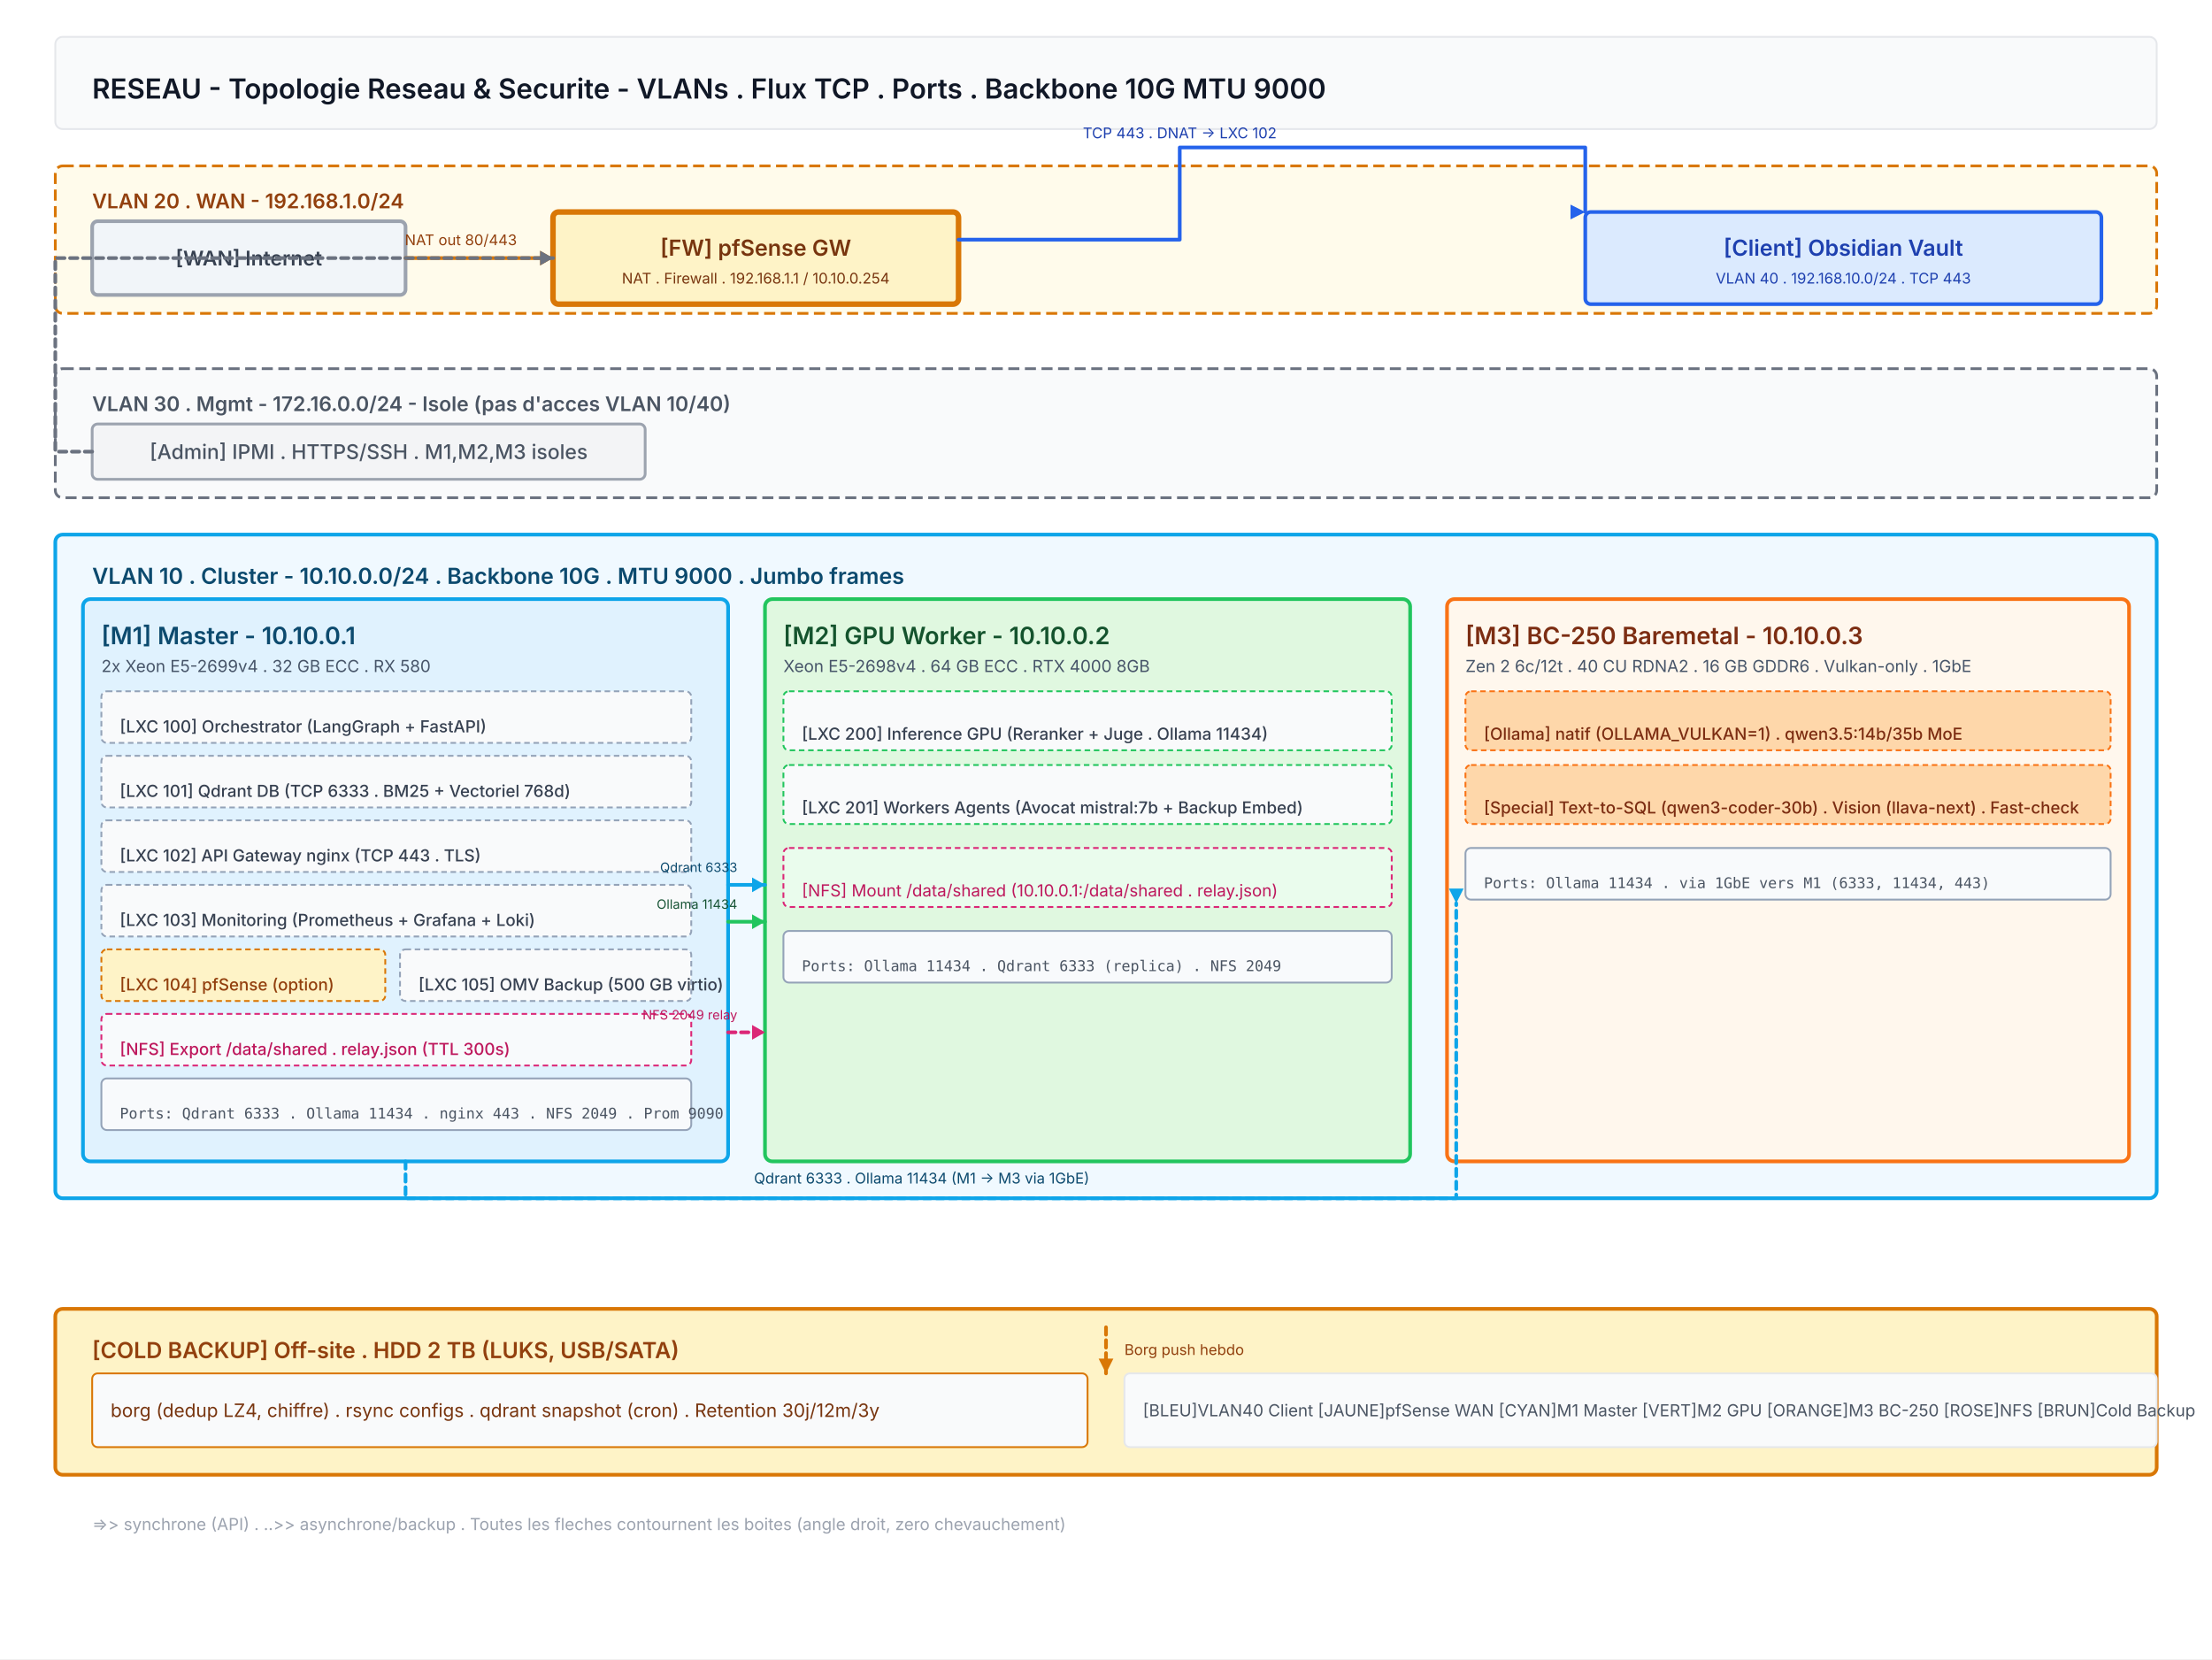
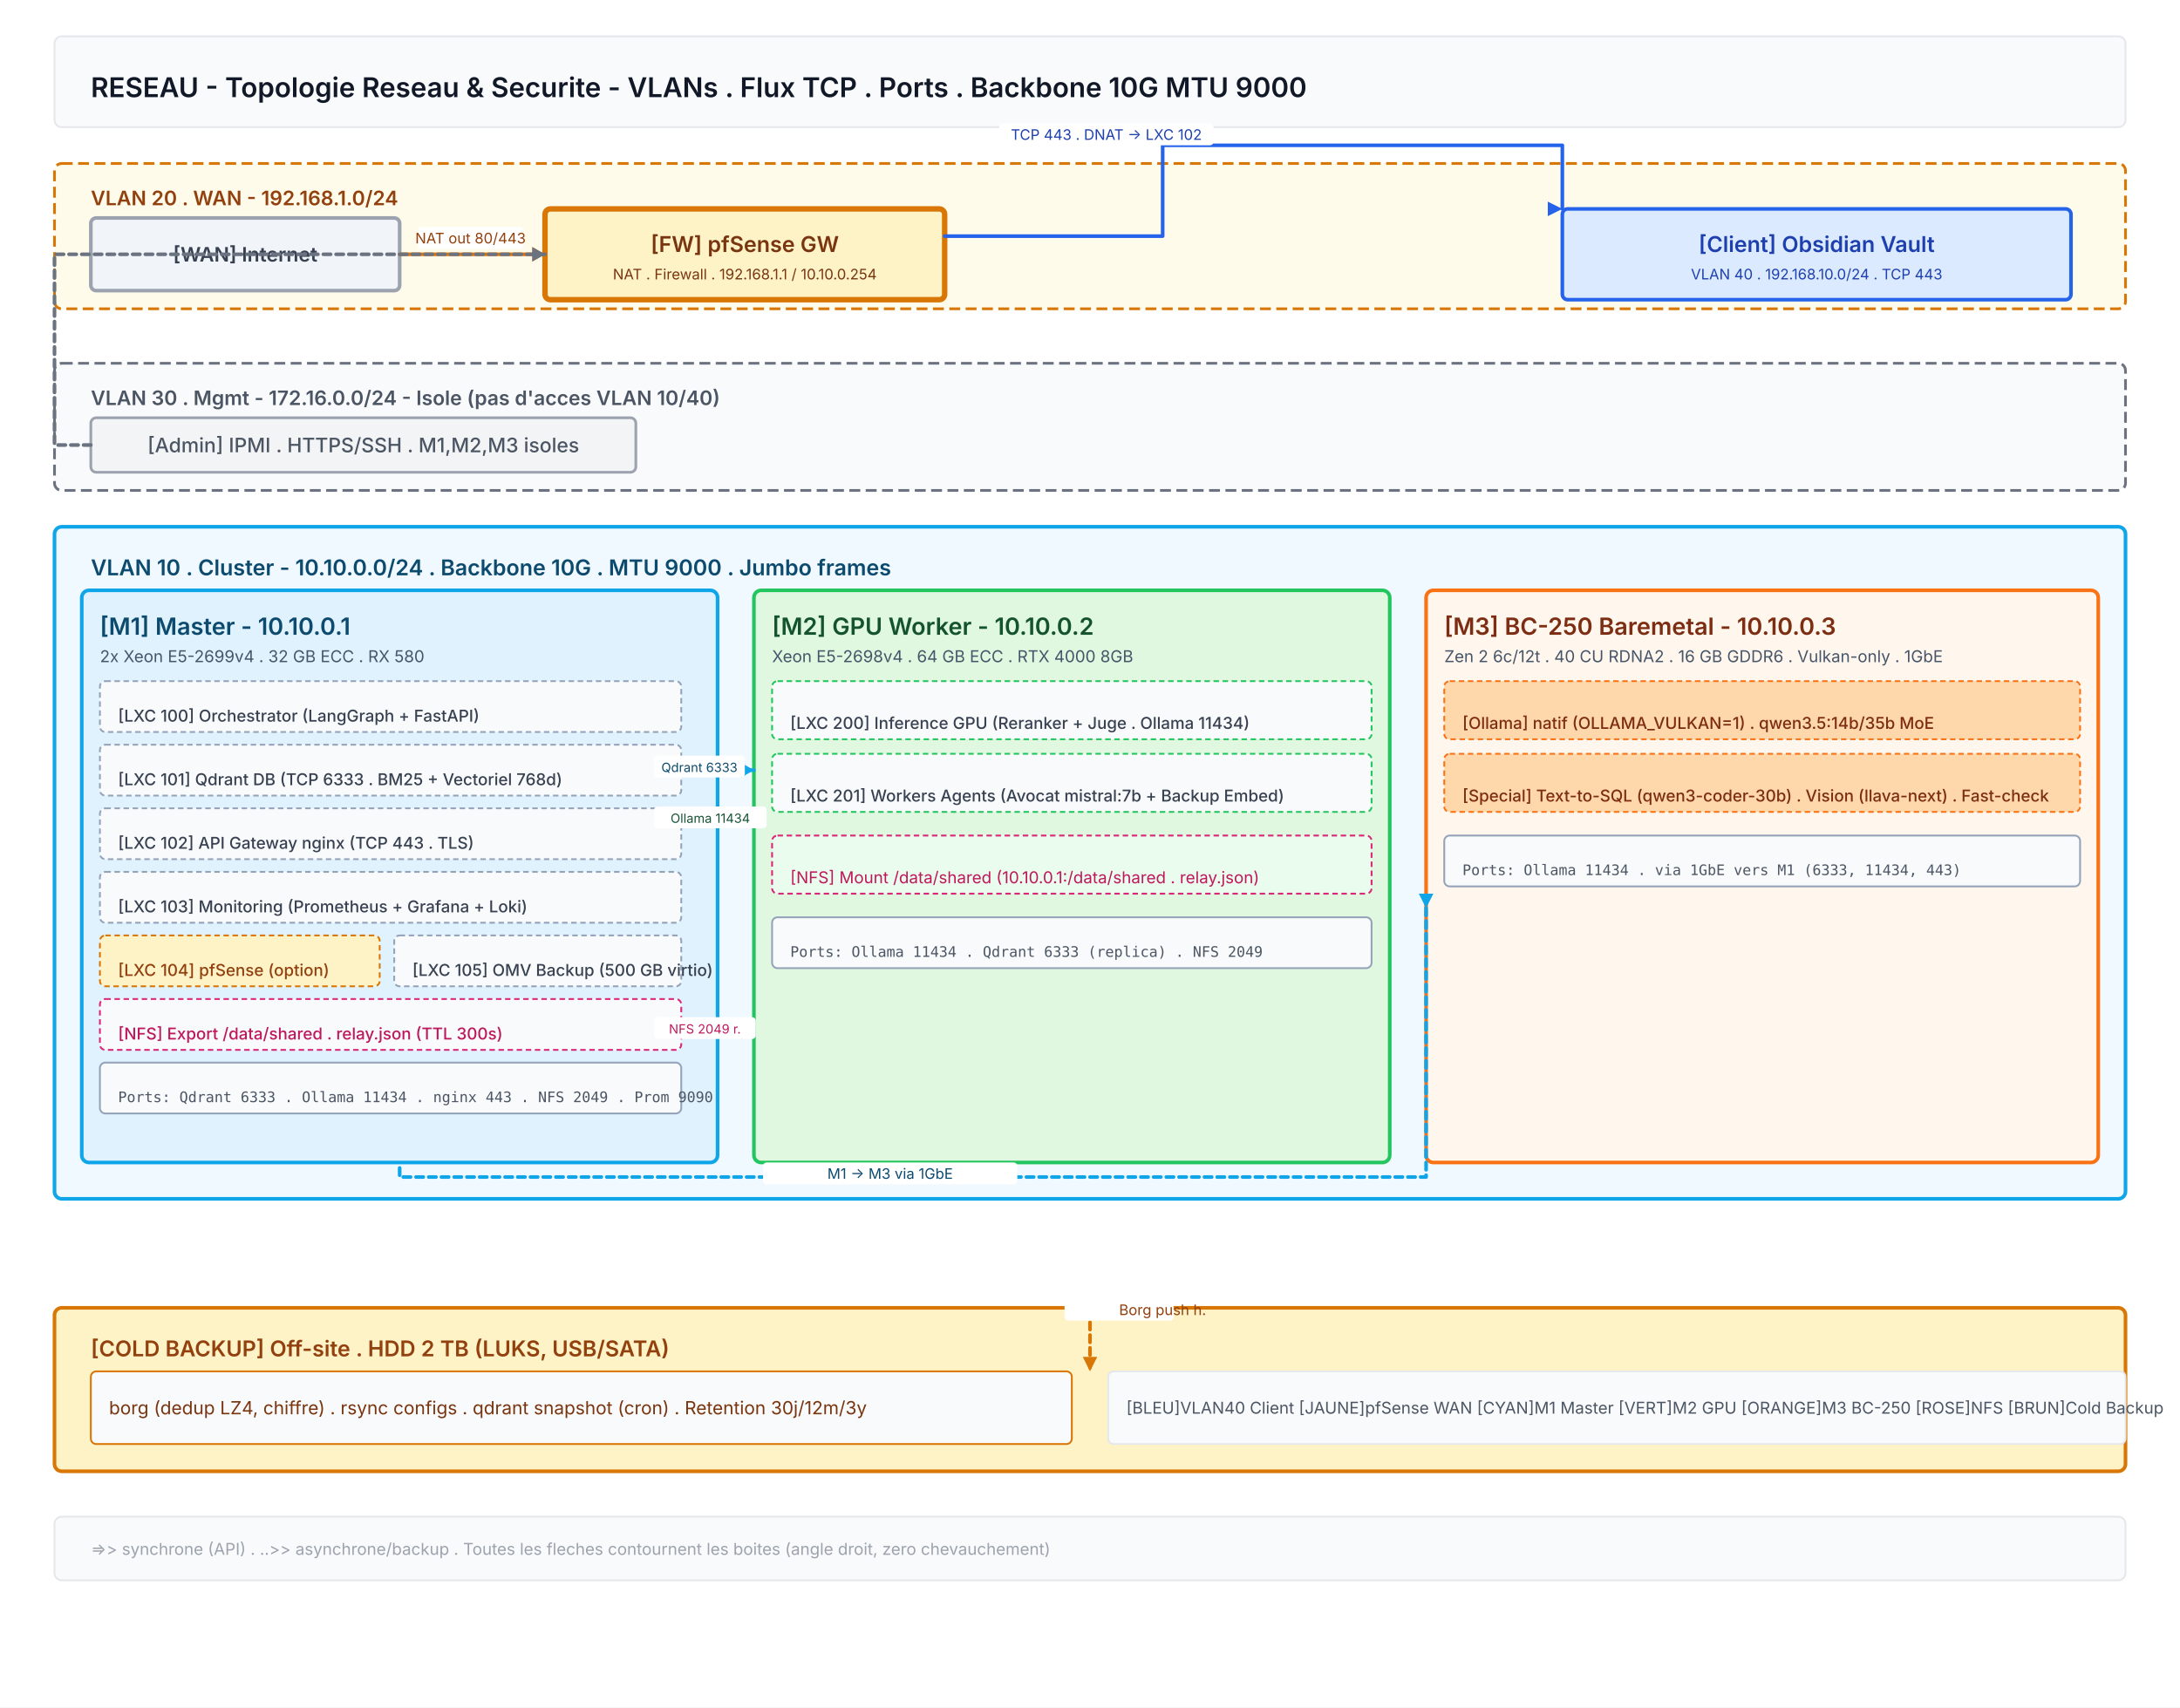
- <svg xmlns="http://www.w3.org/2000/svg" viewBox="0 0 1200 900" width="1200" height="900">
-   <rect width="1200" height="900" fill="#ffffff" />
+ <svg xmlns="http://www.w3.org/2000/svg" viewBox="0 0 1200 940" width="1200" height="940">
+   <rect width="1200" height="940" fill="#ffffff" />
  <rect x="30" y="20" width="1140" height="50" fill="rgba(249,250,251,1)" stroke="rgba(229,231,235,1)" stroke-width="1" rx="4" />
  <text x="50" y="48" font-family="Inter, sans-serif" font-size="15" font-weight="600" fill="rgba(17,24,39,1)" dominant-baseline="central">RESEAU - Topologie Reseau &amp; Securite - VLANs . Flux TCP . Ports . Backbone 10G MTU 9000</text>
  <rect x="30" y="90" width="1140" height="80" fill="rgba(255,251,235,1)" stroke="rgba(217,119,6,1)" stroke-width="1.5" stroke-dasharray="6 3" rx="4" />
  <text x="50" y="105" font-family="Inter, sans-serif" font-size="11" font-weight="600" fill="rgba(146,64,14,1)" dominant-baseline="hanging">VLAN 20 . WAN - 192.168.1.0/24</text>
  <rect x="50" y="120" width="170" height="40" fill="rgba(241,245,249,1)" stroke="rgba(156,163,175,1)" stroke-width="2" rx="3" />
  <text x="135" y="140" font-family="Inter, sans-serif" font-size="11" font-weight="600" fill="rgba(55,65,81,1)" text-anchor="middle" dominant-baseline="central">[WAN] Internet</text>
  <rect x="300" y="115" width="220" height="50" fill="rgba(254,243,199,1)" stroke="rgba(217,119,6,1)" stroke-width="3" rx="3" />
  <text x="410" y="130" font-family="Inter, sans-serif" font-size="12" font-weight="600" fill="rgba(120,53,15,1)" text-anchor="middle" dominant-baseline="hanging">[FW] pfSense GW</text>
  <text x="410" y="148" font-family="Inter, sans-serif" font-size="8" fill="rgba(120,53,15,1)" text-anchor="middle" dominant-baseline="hanging">NAT . Firewall . 192.168.1.1 / 10.10.0.254</text>
  <rect x="860" y="115" width="280" height="50" fill="rgba(219,234,254,1)" stroke="rgba(37,99,235,1)" stroke-width="2" rx="3" />
  <text x="1000" y="130" font-family="Inter, sans-serif" font-size="12" font-weight="600" fill="rgba(30,64,175,1)" text-anchor="middle" dominant-baseline="hanging">[Client] Obsidian Vault</text>
  <text x="1000" y="148" font-family="Inter, sans-serif" font-size="8" fill="rgba(30,64,175,1)" text-anchor="middle" dominant-baseline="hanging">VLAN 40 . 192.168.10.0/24 . TCP 443</text>
  <path d="M220 140L300 140" fill="none" stroke="rgba(217,119,6,1)" stroke-width="2" stroke-linecap="round" />
  <polygon points="300,140 293,136 293,144" fill="rgba(217,119,6,1)" />
-   <text x="250" y="133" font-family="Inter, sans-serif" font-size="8" fill="rgba(146,64,14,1)" text-anchor="middle">NAT out 80/443</text>
+   <rect x="230" y="125" width="58" height="12" fill="white" rx="2" />
+   <text x="259" y="134" font-family="Inter, sans-serif" font-size="8" fill="rgba(146,64,14,1)" text-anchor="middle">NAT out 80/443</text>
  <path d="M520 130L640 130L640 80L860 80L860 115" fill="none" stroke="rgba(37,99,235,1)" stroke-width="2" stroke-linecap="round" stroke-linejoin="round" />
  <polygon points="860,115 852,111 852,119" fill="rgba(37,99,235,1)" />
-   <text x="640" y="75" font-family="Inter, sans-serif" font-size="8" fill="rgba(30,64,175,1)" text-anchor="middle">TCP 443 . DNAT -&gt; LXC 102</text>
+   <rect x="550" y="68" width="118" height="12" fill="white" rx="2" />
+   <text x="609" y="77" font-family="Inter, sans-serif" font-size="8" fill="rgba(30,64,175,1)" text-anchor="middle">TCP 443 . DNAT -&gt; LXC 102</text>
  <rect x="30" y="200" width="1140" height="70" fill="rgba(249,250,251,1)" stroke="rgba(107,114,128,1)" stroke-width="1.5" stroke-dasharray="6 3" rx="4" />
  <text x="50" y="215" font-family="Inter, sans-serif" font-size="11" font-weight="600" fill="rgba(75,85,99,1)" dominant-baseline="hanging">VLAN 30 . Mgmt - 172.16.0.0/24 - Isole (pas d'acces VLAN 10/40)</text>
  <rect x="50" y="230" width="300" height="30" fill="rgba(243,244,246,1)" stroke="rgba(156,163,175,1)" stroke-width="1.5" rx="3" />
  <text x="200" y="245" font-family="Inter, sans-serif" font-size="11" font-weight="500" fill="rgba(75,85,99,1)" text-anchor="middle" dominant-baseline="central">[Admin] IPMI . HTTPS/SSH . M1,M2,M3 isoles</text>
  <path d="M50 245L30 245L30 140L300 140" fill="none" stroke="rgba(107,114,128,1)" stroke-width="2" stroke-dasharray="4 3" stroke-linecap="round" stroke-linejoin="round" />
  <polygon points="300,140 293,136 293,144" fill="rgba(107,114,128,1)" />
-   <rect x="30" y="290" width="1140" height="360" fill="rgba(240,249,255,1)" stroke="rgba(14,165,233,1)" stroke-width="2" rx="4" />
+   <rect x="30" y="290" width="1140" height="370" fill="rgba(240,249,255,1)" stroke="rgba(14,165,233,1)" stroke-width="2" rx="4" />
  <text x="50" y="308" font-family="Inter, sans-serif" font-size="12" font-weight="600" fill="rgba(12,74,110,1)" dominant-baseline="hanging">VLAN 10 . Cluster - 10.10.0.0/24 . Backbone 10G . MTU 9000 . Jumbo frames</text>
-   <rect x="45" y="325" width="350" height="305" fill="rgba(224,242,254,1)" stroke="rgba(14,165,233,1)" stroke-width="2" rx="4" />
+   <rect x="45" y="325" width="350" height="315" fill="rgba(224,242,254,1)" stroke="rgba(14,165,233,1)" stroke-width="2" rx="4" />
  <text x="55" y="340" font-family="Inter, sans-serif" font-size="13" font-weight="600" fill="rgba(12,74,110,1)" dominant-baseline="hanging">[M1] Master - 10.10.0.1</text>
  <text x="55" y="358" font-family="Inter, sans-serif" font-size="9" fill="rgba(71,85,105,1)" dominant-baseline="hanging">2x Xeon E5-2699v4 . 32 GB ECC . RX 580</text>
  <rect x="55" y="375" width="320" height="28" fill="rgba(249,250,251,1)" stroke="rgba(148,163,184,1)" stroke-width="1" stroke-dasharray="3 2" rx="3" />
  <text x="65" y="394" font-family="Inter, sans-serif" font-size="9" font-weight="500" fill="rgba(55,65,81,1)" dominant-baseline="central">[LXC 100] Orchestrator (LangGraph + FastAPI)</text>
  <rect x="55" y="410" width="320" height="28" fill="rgba(249,250,251,1)" stroke="rgba(148,163,184,1)" stroke-width="1" stroke-dasharray="3 2" rx="3" />
  <text x="65" y="429" font-family="Inter, sans-serif" font-size="9" font-weight="500" fill="rgba(55,65,81,1)" dominant-baseline="central">[LXC 101] Qdrant DB (TCP 6333 . BM25 + Vectoriel 768d)</text>
  <rect x="55" y="445" width="320" height="28" fill="rgba(249,250,251,1)" stroke="rgba(148,163,184,1)" stroke-width="1" stroke-dasharray="3 2" rx="3" />
  <text x="65" y="464" font-family="Inter, sans-serif" font-size="9" font-weight="500" fill="rgba(55,65,81,1)" dominant-baseline="central">[LXC 102] API Gateway nginx (TCP 443 . TLS)</text>
  <rect x="55" y="480" width="320" height="28" fill="rgba(249,250,251,1)" stroke="rgba(148,163,184,1)" stroke-width="1" stroke-dasharray="3 2" rx="3" />
  <text x="65" y="499" font-family="Inter, sans-serif" font-size="9" font-weight="500" fill="rgba(55,65,81,1)" dominant-baseline="central">[LXC 103] Monitoring (Prometheus + Grafana + Loki)</text>
  <rect x="55" y="515" width="154" height="28" fill="rgba(254,243,199,1)" stroke="rgba(217,119,6,1)" stroke-width="1" stroke-dasharray="3 2" rx="3" />
  <text x="65" y="534" font-family="Inter, sans-serif" font-size="9" font-weight="500" fill="rgba(146,64,14,1)" dominant-baseline="central">[LXC 104] pfSense (option)</text>
  <rect x="217" y="515" width="158" height="28" fill="rgba(249,250,251,1)" stroke="rgba(148,163,184,1)" stroke-width="1" stroke-dasharray="3 2" rx="3" />
  <text x="227" y="534" font-family="Inter, sans-serif" font-size="9" font-weight="500" fill="rgba(55,65,81,1)" dominant-baseline="central">[LXC 105] OMV Backup (500 GB virtio)</text>
  <rect x="55" y="550" width="320" height="28" fill="rgba(248,250,252,1)" stroke="rgba(219,39,119,1)" stroke-width="1" stroke-dasharray="3 2" rx="3" />
  <text x="65" y="569" font-family="Inter, sans-serif" font-size="9" font-weight="500" fill="rgba(190,24,93,1)" dominant-baseline="central">[NFS] Export /data/shared . relay.json (TTL 300s)</text>
  <rect x="55" y="585" width="320" height="28" fill="rgba(248,250,252,1)" stroke="rgba(148,163,184,1)" stroke-width="1" rx="3" />
  <text x="65" y="604" font-family="JetBrains Mono,monospace" font-size="8" fill="rgba(75,85,99,1)" dominant-baseline="central">Ports: Qdrant 6333 . Ollama 11434 . nginx 443 . NFS 2049 . Prom 9090</text>
-   <rect x="415" y="325" width="350" height="305" fill="rgba(224,248,224,1)" stroke="rgba(34,197,94,1)" stroke-width="2" rx="4" />
+   <rect x="415" y="325" width="350" height="315" fill="rgba(224,248,224,1)" stroke="rgba(34,197,94,1)" stroke-width="2" rx="4" />
  <text x="425" y="340" font-family="Inter, sans-serif" font-size="13" font-weight="600" fill="rgba(20,83,45,1)" dominant-baseline="hanging">[M2] GPU Worker - 10.10.0.2</text>
  <text x="425" y="358" font-family="Inter, sans-serif" font-size="9" fill="rgba(71,85,105,1)" dominant-baseline="hanging">Xeon E5-2698v4 . 64 GB ECC . RTX 4000 8GB</text>
  <rect x="425" y="375" width="330" height="32" fill="rgba(249,250,251,1)" stroke="rgba(34,197,94,1)" stroke-width="1" stroke-dasharray="3 2" rx="3" />
  <text x="435" y="398" font-family="Inter, sans-serif" font-size="9" font-weight="500" fill="rgba(55,65,81,1)" dominant-baseline="central">[LXC 200] Inference GPU (Reranker + Juge . Ollama 11434)</text>
  <rect x="425" y="415" width="330" height="32" fill="rgba(249,250,251,1)" stroke="rgba(34,197,94,1)" stroke-width="1" stroke-dasharray="3 2" rx="3" />
  <text x="435" y="438" font-family="Inter, sans-serif" font-size="9" font-weight="500" fill="rgba(55,65,81,1)" dominant-baseline="central">[LXC 201] Workers Agents (Avocat mistral:7b + Backup Embed)</text>
  <rect x="425" y="460" width="330" height="32" fill="rgba(234,252,237,1)" stroke="rgba(219,39,119,1)" stroke-width="1" stroke-dasharray="3 2" rx="3" />
  <text x="435" y="483" font-family="Inter, sans-serif" font-size="9" fill="rgba(190,24,93,1)" dominant-baseline="central">[NFS] Mount /data/shared (10.10.0.1:/data/shared . relay.json)</text>
  <rect x="425" y="505" width="330" height="28" fill="rgba(248,250,252,1)" stroke="rgba(148,163,184,1)" stroke-width="1" rx="3" />
  <text x="435" y="524" font-family="JetBrains Mono,monospace" font-size="8" fill="rgba(75,85,99,1)" dominant-baseline="central">Ports: Ollama 11434 . Qdrant 6333 (replica) . NFS 2049</text>
-   <rect x="785" y="325" width="370" height="305" fill="rgba(255,247,237,1)" stroke="rgba(249,115,22,1)" stroke-width="2" rx="4" />
+   <rect x="785" y="325" width="370" height="315" fill="rgba(255,247,237,1)" stroke="rgba(249,115,22,1)" stroke-width="2" rx="4" />
  <text x="795" y="340" font-family="Inter, sans-serif" font-size="13" font-weight="600" fill="rgba(124,45,18,1)" dominant-baseline="hanging">[M3] BC-250 Baremetal - 10.10.0.3</text>
  <text x="795" y="358" font-family="Inter, sans-serif" font-size="9" fill="rgba(71,85,105,1)" dominant-baseline="hanging">Zen 2 6c/12t . 40 CU RDNA2 . 16 GB GDDR6 . Vulkan-only . 1GbE</text>
  <rect x="795" y="375" width="350" height="32" fill="rgba(254,215,170,1)" stroke="rgba(249,115,22,1)" stroke-width="1" stroke-dasharray="3 2" rx="3" />
  <text x="805" y="398" font-family="Inter, sans-serif" font-size="9" font-weight="500" fill="rgba(124,45,18,1)" dominant-baseline="central">[Ollama] natif (OLLAMA_VULKAN=1) . qwen3.5:14b/35b MoE</text>
  <rect x="795" y="415" width="350" height="32" fill="rgba(254,215,170,1)" stroke="rgba(249,115,22,1)" stroke-width="1" stroke-dasharray="3 2" rx="3" />
  <text x="805" y="438" font-family="Inter, sans-serif" font-size="9" font-weight="500" fill="rgba(124,45,18,1)" dominant-baseline="central">[Special] Text-to-SQL (qwen3-coder-30b) . Vision (llava-next) . Fast-check</text>
  <rect x="795" y="460" width="350" height="28" fill="rgba(248,250,252,1)" stroke="rgba(148,163,184,1)" stroke-width="1" rx="3" />
  <text x="805" y="479" font-family="JetBrains Mono,monospace" font-size="8" fill="rgba(75,85,99,1)" dominant-baseline="central">Ports: Ollama 11434 . via 1GbE vers M1 (6333, 11434, 443)</text>
-   <path d="M395 480L415 480" fill="none" stroke="rgba(14,165,233,1)" stroke-width="2" stroke-linecap="round" />
-   <polygon points="415,480 408,476 408,484" fill="rgba(14,165,233,1)" />
-   <text x="400" y="473" font-family="Inter, sans-serif" font-size="7" fill="rgba(12,74,110,1)" text-anchor="end">Qdrant 6333</text>
-   <path d="M395 500L415 500" fill="none" stroke="rgba(34,197,94,1)" stroke-width="2" stroke-linecap="round" />
-   <polygon points="415,500 408,496 408,504" fill="rgba(34,197,94,1)" />
-   <text x="400" y="493" font-family="Inter, sans-serif" font-size="7" fill="rgba(22,83,52,1)" text-anchor="end">Ollama 11434</text>
-   <path d="M395 560L415 560" fill="none" stroke="rgba(219,39,119,1)" stroke-width="2" stroke-dasharray="4 3" stroke-linecap="round" />
-   <polygon points="415,560 408,556 408,564" fill="rgba(219,39,119,1)" />
-   <text x="400" y="553" font-family="Inter, sans-serif" font-size="7" fill="rgba(190,24,93,1)" text-anchor="end">NFS 2049 relay</text>
-   <path d="M220 630L220 650L790 650L790 490" fill="none" stroke="rgba(14,165,233,1)" stroke-width="2" stroke-dasharray="4 3" stroke-linecap="round" stroke-linejoin="round" />
-   <polygon points="790,490 786,482 794,482" fill="rgba(14,165,233,1)" />
-   <text x="500" y="642" font-family="Inter, sans-serif" font-size="8" fill="rgba(12,74,110,1)" text-anchor="middle">Qdrant 6333 . Ollama 11434 (M1 -&gt; M3 via 1GbE)</text>
-   <rect x="30" y="710" width="1140" height="90" fill="rgba(254,243,199,1)" stroke="rgba(217,119,6,1)" stroke-width="2" rx="4" />
-   <text x="50" y="728" font-family="Inter, sans-serif" font-size="12" font-weight="600" fill="rgba(146,64,14,1)" dominant-baseline="hanging">[COLD BACKUP] Off-site . HDD 2 TB (LUKS, USB/SATA)</text>
-   <rect x="50" y="745" width="540" height="40" fill="rgba(249,250,251,1)" stroke="rgba(217,119,6,1)" stroke-width="1" rx="3" />
-   <text x="60" y="765" font-family="Inter, sans-serif" font-size="10" fill="rgba(120,53,15,1)" dominant-baseline="central">borg (dedup LZ4, chiffre) . rsync configs . qdrant snapshot (cron) . Retention 30j/12m/3y</text>
-   <rect x="610" y="745" width="560" height="40" fill="rgba(249,250,251,1)" stroke="rgba(229,231,235,1)" stroke-width="1" rx="3" />
-   <text x="620" y="765" font-family="Inter, sans-serif" font-size="9" fill="rgba(75,85,99,1)" dominant-baseline="central">[BLEU]VLAN40 Client [JAUNE]pfSense WAN [CYAN]M1 Master [VERT]M2 GPU [ORANGE]M3 BC-250 [ROSE]NFS [BRUN]Cold Backup</text>
-   <path d="M600 720L600 745" fill="none" stroke="rgba(217,119,6,1)" stroke-width="2" stroke-dasharray="4 3" stroke-linecap="round" />
-   <polygon points="600,745 596,737 604,737" fill="rgba(217,119,6,1)" />
-   <text x="610" y="735" font-family="Inter, sans-serif" font-size="8" fill="rgba(146,64,14,1)">Borg push hebdo</text>
-   <text x="50" y="830" font-family="Inter, sans-serif" font-size="9" fill="rgba(156,163,175,1)">=&gt;&gt; synchrone (API) . ..&gt;&gt; asynchrone/backup . Toutes les fleches contournent les boites (angle droit, zero chevauchement)</text>
+   <path d="M395 424L415 424" fill="none" stroke="rgba(14,165,233,1)" stroke-width="2" stroke-linecap="round" />
+   <polygon points="415,424 408,420 408,428" fill="rgba(14,165,233,1)" />
+   <rect x="360" y="416" width="50" height="12" fill="white" rx="2" />
+   <text x="385" y="425" font-family="Inter, sans-serif" font-size="7" fill="rgba(12,74,110,1)" text-anchor="middle">Qdrant 6333</text>
+   <path d="M395 452L415 452" fill="none" stroke="rgba(34,197,94,1)" stroke-width="2" stroke-linecap="round" />
+   <polygon points="415,452 408,448 408,456" fill="rgba(34,197,94,1)" />
+   <rect x="360" y="444" width="62" height="12" fill="white" rx="2" />
+   <text x="391" y="453" font-family="Inter, sans-serif" font-size="7" fill="rgba(22,83,52,1)" text-anchor="middle">Ollama 11434</text>
+   <path d="M395 568L415 568" fill="none" stroke="rgba(219,39,119,1)" stroke-width="2" stroke-dasharray="4 3" stroke-linecap="round" />
+   <polygon points="415,568 408,564 408,572" fill="rgba(219,39,119,1)" />
+   <rect x="360" y="560" width="56" height="12" fill="white" rx="2" />
+   <text x="388" y="569" font-family="Inter, sans-serif" font-size="7" fill="rgba(190,24,93,1)" text-anchor="middle">NFS 2049 r.</text>
+   <path d="M220 643L220 648L785 648L785 500" fill="none" stroke="rgba(14,165,233,1)" stroke-width="2" stroke-dasharray="4 3" stroke-linecap="round" stroke-linejoin="round" />
+   <polygon points="785,500 781,492 789,492" fill="rgba(14,165,233,1)" />
+   <rect x="420" y="640" width="140" height="12" fill="white" rx="2" />
+   <text x="490" y="649" font-family="Inter, sans-serif" font-size="8" fill="rgba(12,74,110,1)" text-anchor="middle">M1 -&gt; M3 via 1GbE</text>
+   <rect x="30" y="720" width="1140" height="90" fill="rgba(254,243,199,1)" stroke="rgba(217,119,6,1)" stroke-width="2" rx="4" />
+   <text x="50" y="738" font-family="Inter, sans-serif" font-size="12" font-weight="600" fill="rgba(146,64,14,1)" dominant-baseline="hanging">[COLD BACKUP] Off-site . HDD 2 TB (LUKS, USB/SATA)</text>
+   <rect x="50" y="755" width="540" height="40" fill="rgba(249,250,251,1)" stroke="rgba(217,119,6,1)" stroke-width="1" rx="3" />
+   <text x="60" y="775" font-family="Inter, sans-serif" font-size="10" fill="rgba(120,53,15,1)" dominant-baseline="central">borg (dedup LZ4, chiffre) . rsync configs . qdrant snapshot (cron) . Retention 30j/12m/3y</text>
+   <rect x="610" y="755" width="560" height="40" fill="rgba(249,250,251,1)" stroke="rgba(229,231,235,1)" stroke-width="1" rx="3" />
+   <text x="620" y="775" font-family="Inter, sans-serif" font-size="9" fill="rgba(75,85,99,1)" dominant-baseline="central">[BLEU]VLAN40 Client [JAUNE]pfSense WAN [CYAN]M1 Master [VERT]M2 GPU [ORANGE]M3 BC-250 [ROSE]NFS [BRUN]Cold Backup</text>
+   <path d="M600 728L600 755" fill="none" stroke="rgba(217,119,6,1)" stroke-width="2" stroke-dasharray="4 3" stroke-linecap="round" />
+   <polygon points="600,755 596,747 604,747" fill="rgba(217,119,6,1)" />
+   <rect x="586" y="715" width="60" height="12" fill="white" rx="2" />
+   <text x="616" y="724" font-family="Inter, sans-serif" font-size="8" fill="rgba(146,64,14,1)">Borg push h.</text>
+   <rect x="30" y="835" width="1140" height="35" fill="rgba(249,250,251,1)" stroke="rgba(229,231,235,1)" stroke-width="1" rx="4" />
+   <text x="50" y="856" font-family="Inter, sans-serif" font-size="9" fill="rgba(156,163,175,1)">=&gt;&gt; synchrone (API) . ..&gt;&gt; asynchrone/backup . Toutes les fleches contournent les boites (angle droit, zero chevauchement)</text>
</svg>
